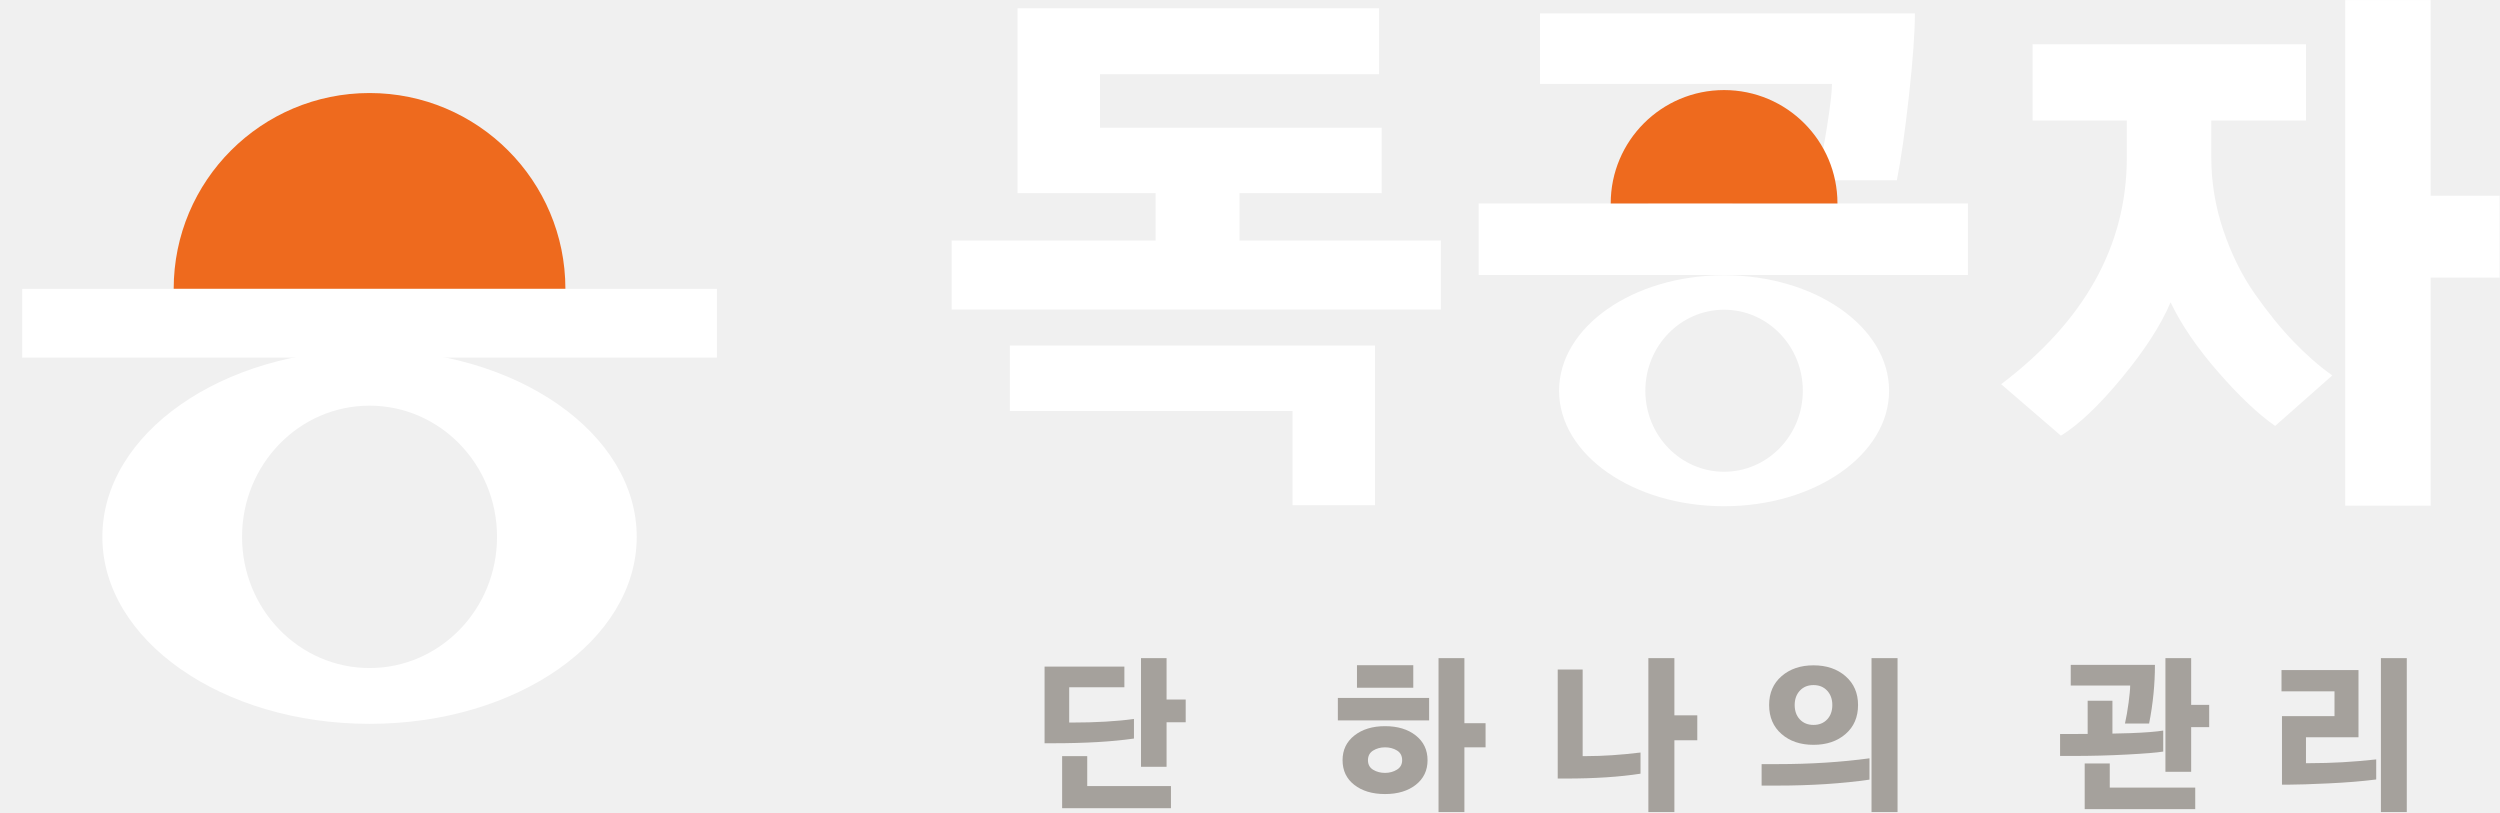
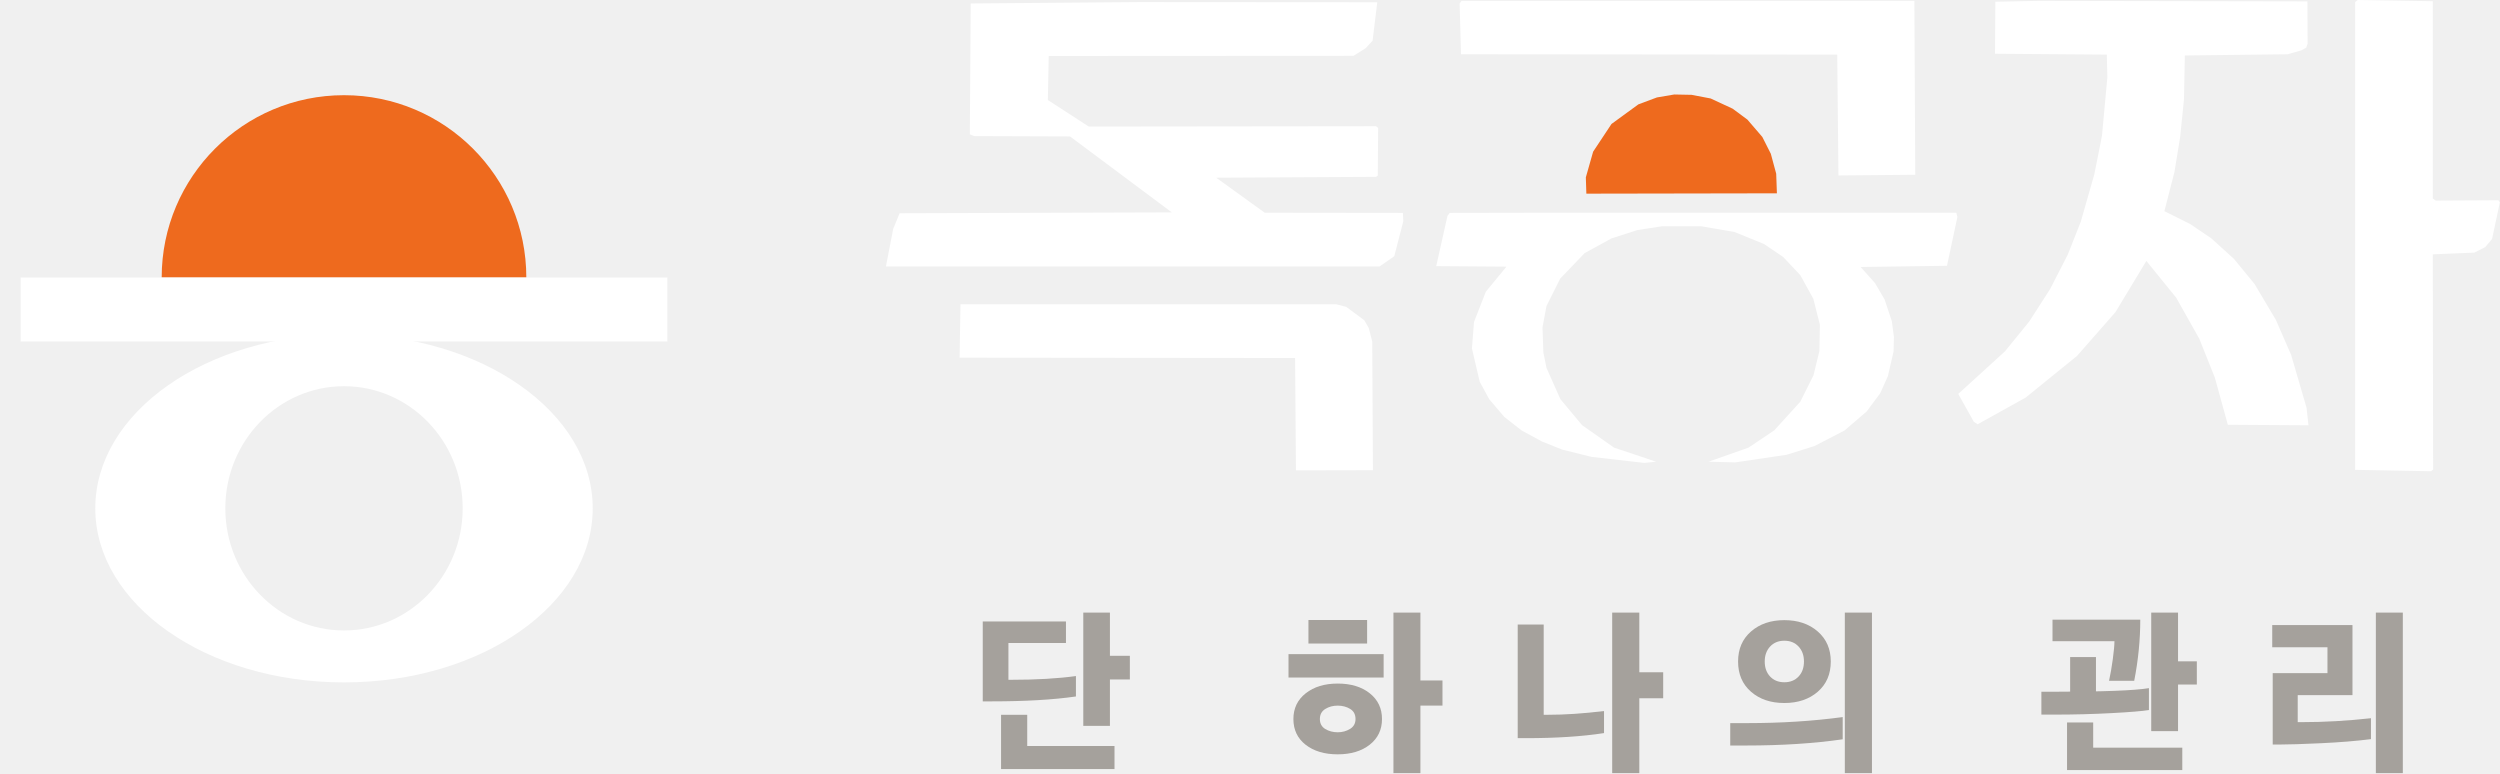
- <svg xmlns="http://www.w3.org/2000/svg" viewBox="0 0 474.1 154.0" width="474.1" height="154.0">
-   <g transform="translate(0,6.92)">
+ <svg xmlns="http://www.w3.org/2000/svg" viewBox="0 0 509.3 157.5" width="509.3" height="157.5">
+   <g transform="translate(0,8.67)">
    <svg x="0" y="0" width="140.16" height="140.16" viewBox="0 0 200 200">
      <path fill="#EE6A1E" d="M47.0,68.3 a53.0,53.0 0 0,1 106.0,0 Z" />
      <rect x="6.0" y="68.3" width="188.0" height="18.6" fill="#FFFFFF" />
      <path fill="#FFFFFF" fill-rule="evenodd" d="M27.7,135.4 a72.3,50.6 0 1,0 144.6,0 a72.3,50.6 0 1,0 -144.6,0 Z M65.5,135.4 a34.5,35.5 0 1,0 69.0,0 a34.5,35.5 0 1,0 -69.0,0 Z" />
    </svg>
  </g>
  <g transform="translate(180.48,0.00)">
-     <g transform="translate(-4.40,86.92) scale(0.1)">
-       <path fill="#FFFFFF" d="M154.3 -89.8V-213.9H846.7V88.9H690.4V-89.8ZM43.9 -282.2V-413.1H430.7V-560.5H589.8V-413.1H971.7V-282.2ZM168.9 -502.9V-853.5H854.5V-728.5H325.2V-627.0H859.4V-502.9Z" />
-       <g transform="translate(999.5,0)">
-         <path fill="#FFFFFF" d="M160.2 -710.0V-843.8H871.1Q871.1 -790.0 859.9 -688.0Q848.6 -585.9 836.9 -527.3H684.6Q695.3 -571.3 704.6 -629.9Q713.9 -688.5 713.9 -710.0Z" />
-         <path fill="#FFFFFF" d="M43.9 -347.7V-483.4H365.2V-635.7H525.4V-483.4H971.7V-347.7Z" />
-         <path fill="#FFFFFF" fill-rule="evenodd" d="M196.331,-128.2 a312.919,219.0 0 1,0 625.838,0 a312.919,219.0 0 1,0 -625.838,0 Z M359.932,-128.2 a149.318,153.646 0 1,0 298.636,0 a149.318,153.646 0 1,0 -298.636,0 Z" />
-         <path fill="#EE6A1E" d="M294.25,-483.4 a215.0,215.0 0 0,1 430.0,0 Z" />
+     <g transform="translate(-0.00,-0.00) scale(0.3532)">
+       <g transform="translate(-69.3,-39.5)">
+         <path fill="#FFFFFF" fill-rule="evenodd" d="M918.2,39.5 L961.5,40.2 L961.5,154.0 L963.2,155.2 L999.3,155.0 L1000.2,156.2 L995.7,177.3 L991.8,182.0 L985.5,185.2 L961.5,186.2 L961.7,310.3 L960.5,311.3 L916.7,310.5 L916.7,40.7 L918.2,39.5 Z M401.3,40.0 L662.5,40.0 L663.0,140.3 L618.7,140.7 L618.0,71.0 L401.0,70.8 L400.2,41.5 L401.3,40.0 Z M734.0,40.0 L889.2,40.3 L889.3,64.7 L888.5,67.0 L885.8,68.5 L877.8,70.8 L818.5,71.5 L818.0,96.8 L815.8,118.5 L812.5,138.7 L806.7,161.3 L821.7,168.8 L833.8,177.0 L846.8,188.8 L858.7,203.3 L871.0,224.0 L879.8,244.2 L888.7,274.7 L889.8,284.8 L843.3,284.5 L835.8,257.3 L826.8,234.8 L813.5,211.2 L796.3,190.0 L778.5,219.5 L756.3,244.8 L726.7,268.8 L699.0,284.2 L696.8,282.8 L687.8,266.7 L714.7,242.2 L728.7,225.0 L740.8,206.2 L751.0,186.3 L758.5,167.3 L766.3,140.0 L770.7,117.8 L773.8,84.2 L773.5,71.0 L709.0,70.5 L709.2,40.5 L734.0,40.0 Z M215.2,40.7 L352.7,40.8 L350.0,63.0 L346.0,67.3 L339.0,71.7 L163.2,71.8 L162.7,97.2 L186.3,112.5 L352.0,112.3 L353.2,113.3 L353.0,140.8 L352.0,141.5 L259.8,142.0 L287.8,162.2 L367.5,162.3 L367.7,167.2 L362.5,187.3 L354.0,193.2 L69.3,193.2 L73.5,171.5 L77.2,162.5 L234.2,162.0 L175.5,118.2 L120.2,118.0 L117.7,117.0 L118.2,41.5 L215.2,40.7 Z M448.8,162.2 L686.7,162.2 L687.3,164.7 L681.3,192.8 L631.5,193.5 L639.8,202.8 L645.3,212.2 L649.5,224.8 L650.7,233.7 L650.5,242.2 L647.2,256.5 L642.8,266.3 L635.0,276.8 L622.2,287.8 L604.8,296.8 L588.8,301.8 L559.2,306.2 L543.8,305.8 L566.8,297.7 L581.7,287.7 L596.7,271.2 L604.3,256.0 L607.7,242.0 L608.0,226.8 L604.2,211.8 L596.7,198.2 L586.8,187.7 L575.7,180.2 L558.7,173.3 L539.5,170.0 L517.0,170.0 L502.7,172.2 L487.8,177.0 L472.3,185.5 L458.2,200.2 L450.3,216.0 L448.0,228.3 L448.5,242.8 L450.3,251.7 L458.3,269.7 L470.8,284.7 L489.3,297.7 L513.5,305.8 L506.7,306.5 L476.2,303.0 L459.3,298.8 L447.8,294.2 L436.0,287.8 L426.0,280.0 L417.3,269.8 L411.8,259.7 L407.3,240.5 L408.5,225.2 L415.3,207.8 L427.2,193.3 L386.7,193.0 L393.2,164.0 L394.5,162.3 L448.8,162.2 Z M112.3,215.0 L329.0,215.0 L334.8,216.5 L345.2,224.2 L347.8,228.7 L349.8,236.5 L350.2,310.7 L305.8,310.8 L305.3,246.0 L111.8,245.8 L112.3,215.0 Z" />
+         <path fill="#EE6A1E" fill-rule="evenodd" d="M524.0,94.0 L534.0,94.2 L545.0,96.3 L557.7,102.2 L566.2,108.5 L574.8,118.5 L579.7,128.2 L582.8,139.7 L583.2,151.0 L473.3,151.2 L473.0,141.8 L477.2,127.0 L487.8,111.0 L503.3,99.7 L514.0,95.7 L524.0,94.0 Z" />
      </g>
-       <path fill="#FFFFFF" d="M2686.6 89.8V-869.1H2848.7V-498.0H2979.5V-342.8H2848.7V89.8ZM2034.2 -140.6Q2271.5 -320.3 2272.5 -568.4V-640.6H2093.8V-785.2H2612.3V-640.6H2432.7V-570.3Q2432.7 -500.0 2455.6 -432.1Q2478.6 -364.3 2515.2 -312.0Q2551.8 -259.8 2588.4 -221.7Q2625.0 -183.6 2662.1 -157.2L2553.8 -61.5Q2505.9 -94.7 2445.8 -163.6Q2385.8 -232.4 2355.5 -295.9Q2328.2 -231.4 2263.2 -152.8Q2198.3 -74.2 2147.5 -43.0Z" />
    </g>
-     <g transform="translate(17.61,124.80)">
-       <g transform="translate(-3.12,26.47) scale(0.03045)" fill="#A5A19C">
+     <g transform="translate(19.73,124.80)">
+       <g transform="translate(-3.50,29.64) scale(0.0341)" fill="#A5A19C">
        <path d="M211.9 65.4V-258.8H368.2V-72.3H889.6V65.4ZM703.1 -192.4V-869.1H862.3V-611.3H981.4V-469.7H862.3V-192.4ZM102.5 -338.9V-816.4H599.6V-687.5H255.9V-467.8H270.5Q497.1 -467.8 659.2 -490.2V-368.2Q457.0 -338.9 155.3 -338.9Z" />
        <path d="M2556.1 89.8V-869.1H2717.2V-463.9H2849.0V-313.5H2717.2V89.8ZM2048.2 -684.6V-825.2H2398.8V-684.6ZM1929.1 -481.4V-621.1H2497.5V-481.4ZM1958.4 -233.4Q1958.4 -329.1 2032.1 -387.2Q2105.9 -445.3 2223.0 -445.3Q2341.2 -445.3 2414.5 -387.2Q2487.7 -329.1 2487.7 -233.4Q2487.7 -137.7 2414.5 -80.1Q2341.2 -22.5 2223.0 -22.5Q2104.9 -22.5 2031.6 -79.6Q1958.4 -136.7 1958.4 -233.4ZM2116.6 -233.4Q2116.6 -193.4 2148.8 -173.8Q2181.1 -154.3 2223.0 -154.3Q2264.1 -154.3 2296.8 -174.3Q2329.5 -194.3 2329.5 -233.4Q2329.5 -274.4 2297.3 -293.9Q2265.0 -313.5 2223.0 -313.5Q2181.1 -313.5 2148.8 -293.5Q2116.6 -273.4 2116.6 -233.4Z" />
        <path d="M3862.9 89.8V-869.1H4025.0V-512.7H4167.6V-357.4H4025.0V89.8ZM3298.4 -119.1V-797.9H3453.7V-258.8H3478.1Q3630.5 -258.8 3814.1 -281.2V-149.4Q3618.8 -119.1 3347.3 -119.1Z" />
        <path d="M4568.2 -75.2V-209.0H4668.8Q4973.4 -209.0 5240.0 -245.1V-112.3Q4983.2 -75.2 4662.9 -75.2ZM5252.7 89.8V-869.1H5414.8V89.8ZM4615.0 -577.1Q4615.0 -689.5 4692.7 -756.8Q4770.3 -824.2 4891.4 -824.2Q5013.5 -824.2 5091.1 -756.3Q5168.8 -688.5 5168.8 -577.1Q5168.8 -463.9 5091.1 -396.5Q5013.5 -329.1 4891.4 -329.1Q4769.3 -329.1 4692.2 -396.5Q4615.0 -463.9 4615.0 -577.1ZM4774.2 -577.1Q4774.2 -521.5 4806.4 -487.3Q4838.7 -453.1 4891.4 -453.1Q4944.1 -453.1 4976.4 -487.3Q5008.6 -521.5 5008.6 -577.1Q5008.6 -631.8 4976.4 -666.5Q4944.1 -701.2 4891.4 -701.2Q4838.7 -701.2 4806.4 -666.5Q4774.2 -631.8 4774.2 -577.1Z" />
        <path d="M6580.3 71.3V-212.9H6736.5V-62.5H7268.8V71.3ZM6427.0 -259.8V-396.5H6506.1Q6942.6 -396.5 7069.5 -418.0V-287.1Q7009.0 -277.3 6843.9 -268.6Q6678.9 -259.8 6505.1 -259.8ZM6598.8 -343.8V-603.5H6753.1V-343.8ZM7083.2 -161.1V-869.1H7243.4V-578.1H7355.7V-439.5H7243.4V-161.1ZM6493.4 -698.2V-827.1H7017.8Q7017.8 -646.5 6981.6 -461.9H6831.2Q6843.9 -518.6 6853.7 -591.3Q6863.5 -664.1 6863.5 -698.2Z" />
        <path d="M8425.2 89.8V-869.1H8586.3V89.8ZM7809.0 -81.1V-507.8H8136.1V-662.1H7806.1V-794.9H8285.5V-376.0H7958.4V-214.8H7981.8Q8185.0 -214.8 8395.9 -238.3V-113.3Q8266.0 -96.7 8098.0 -88.9Q7930.1 -81.1 7854.9 -81.1Z" />
      </g>
    </g>
  </g>
</svg>
